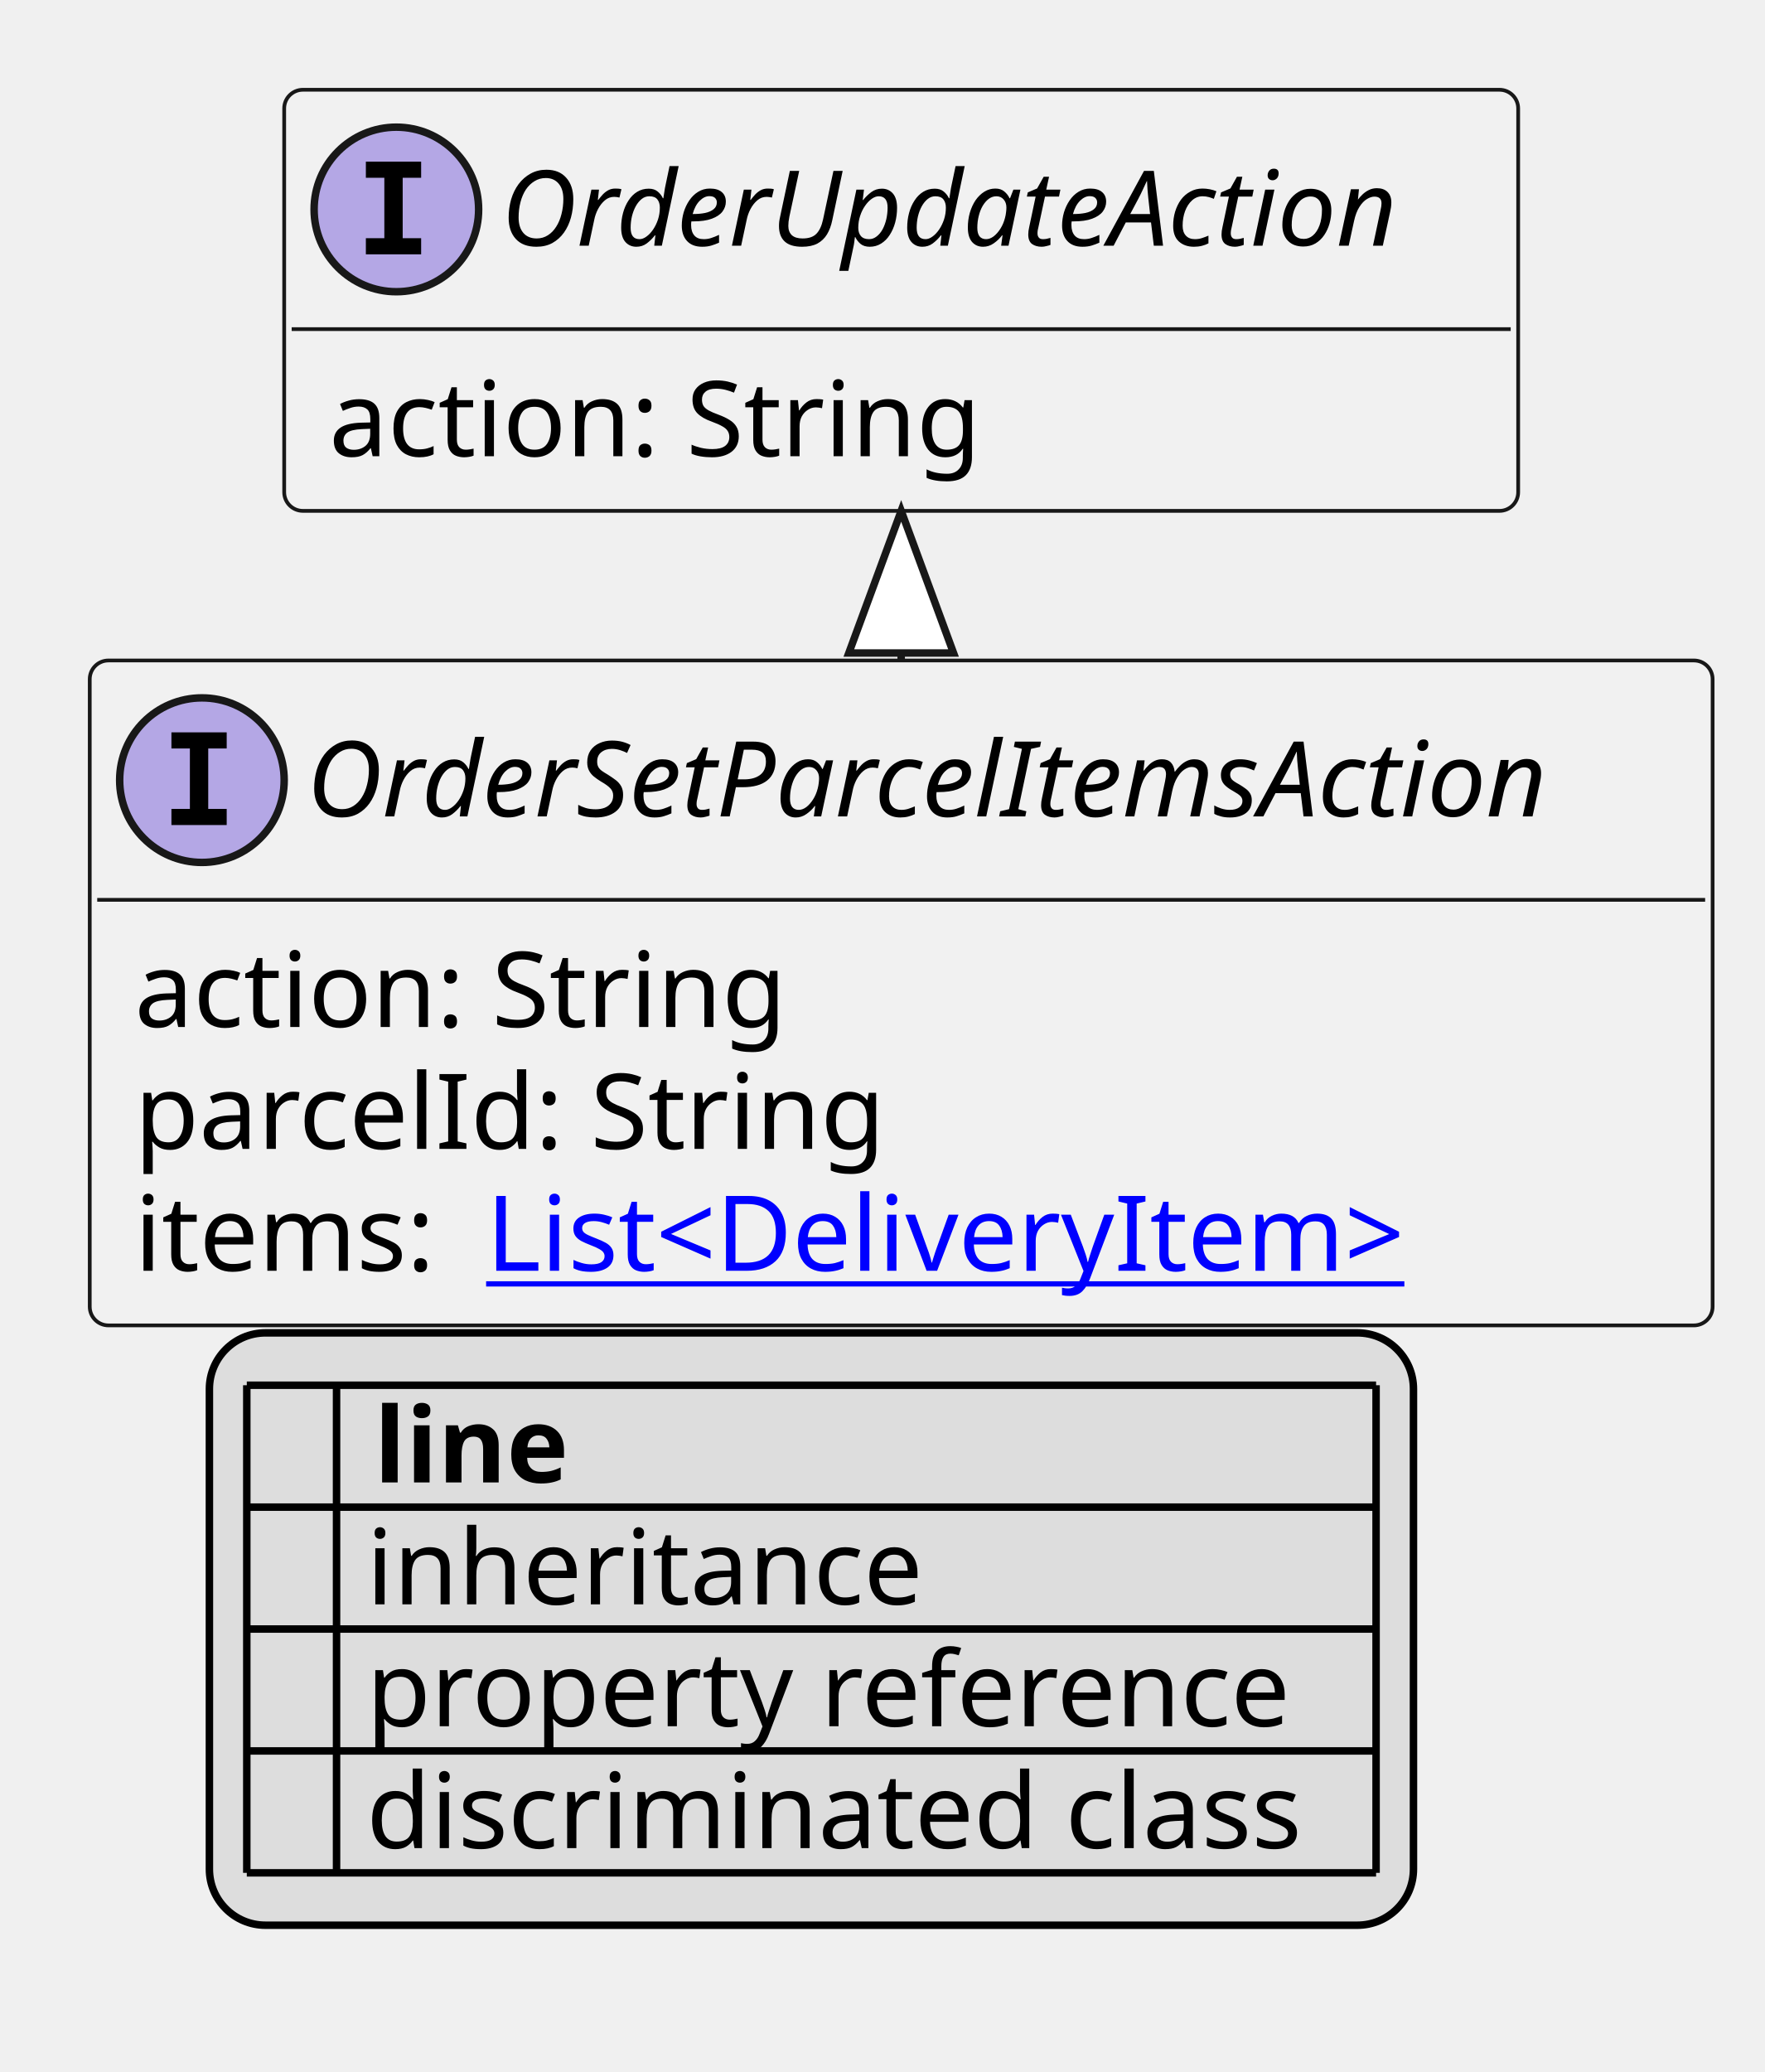
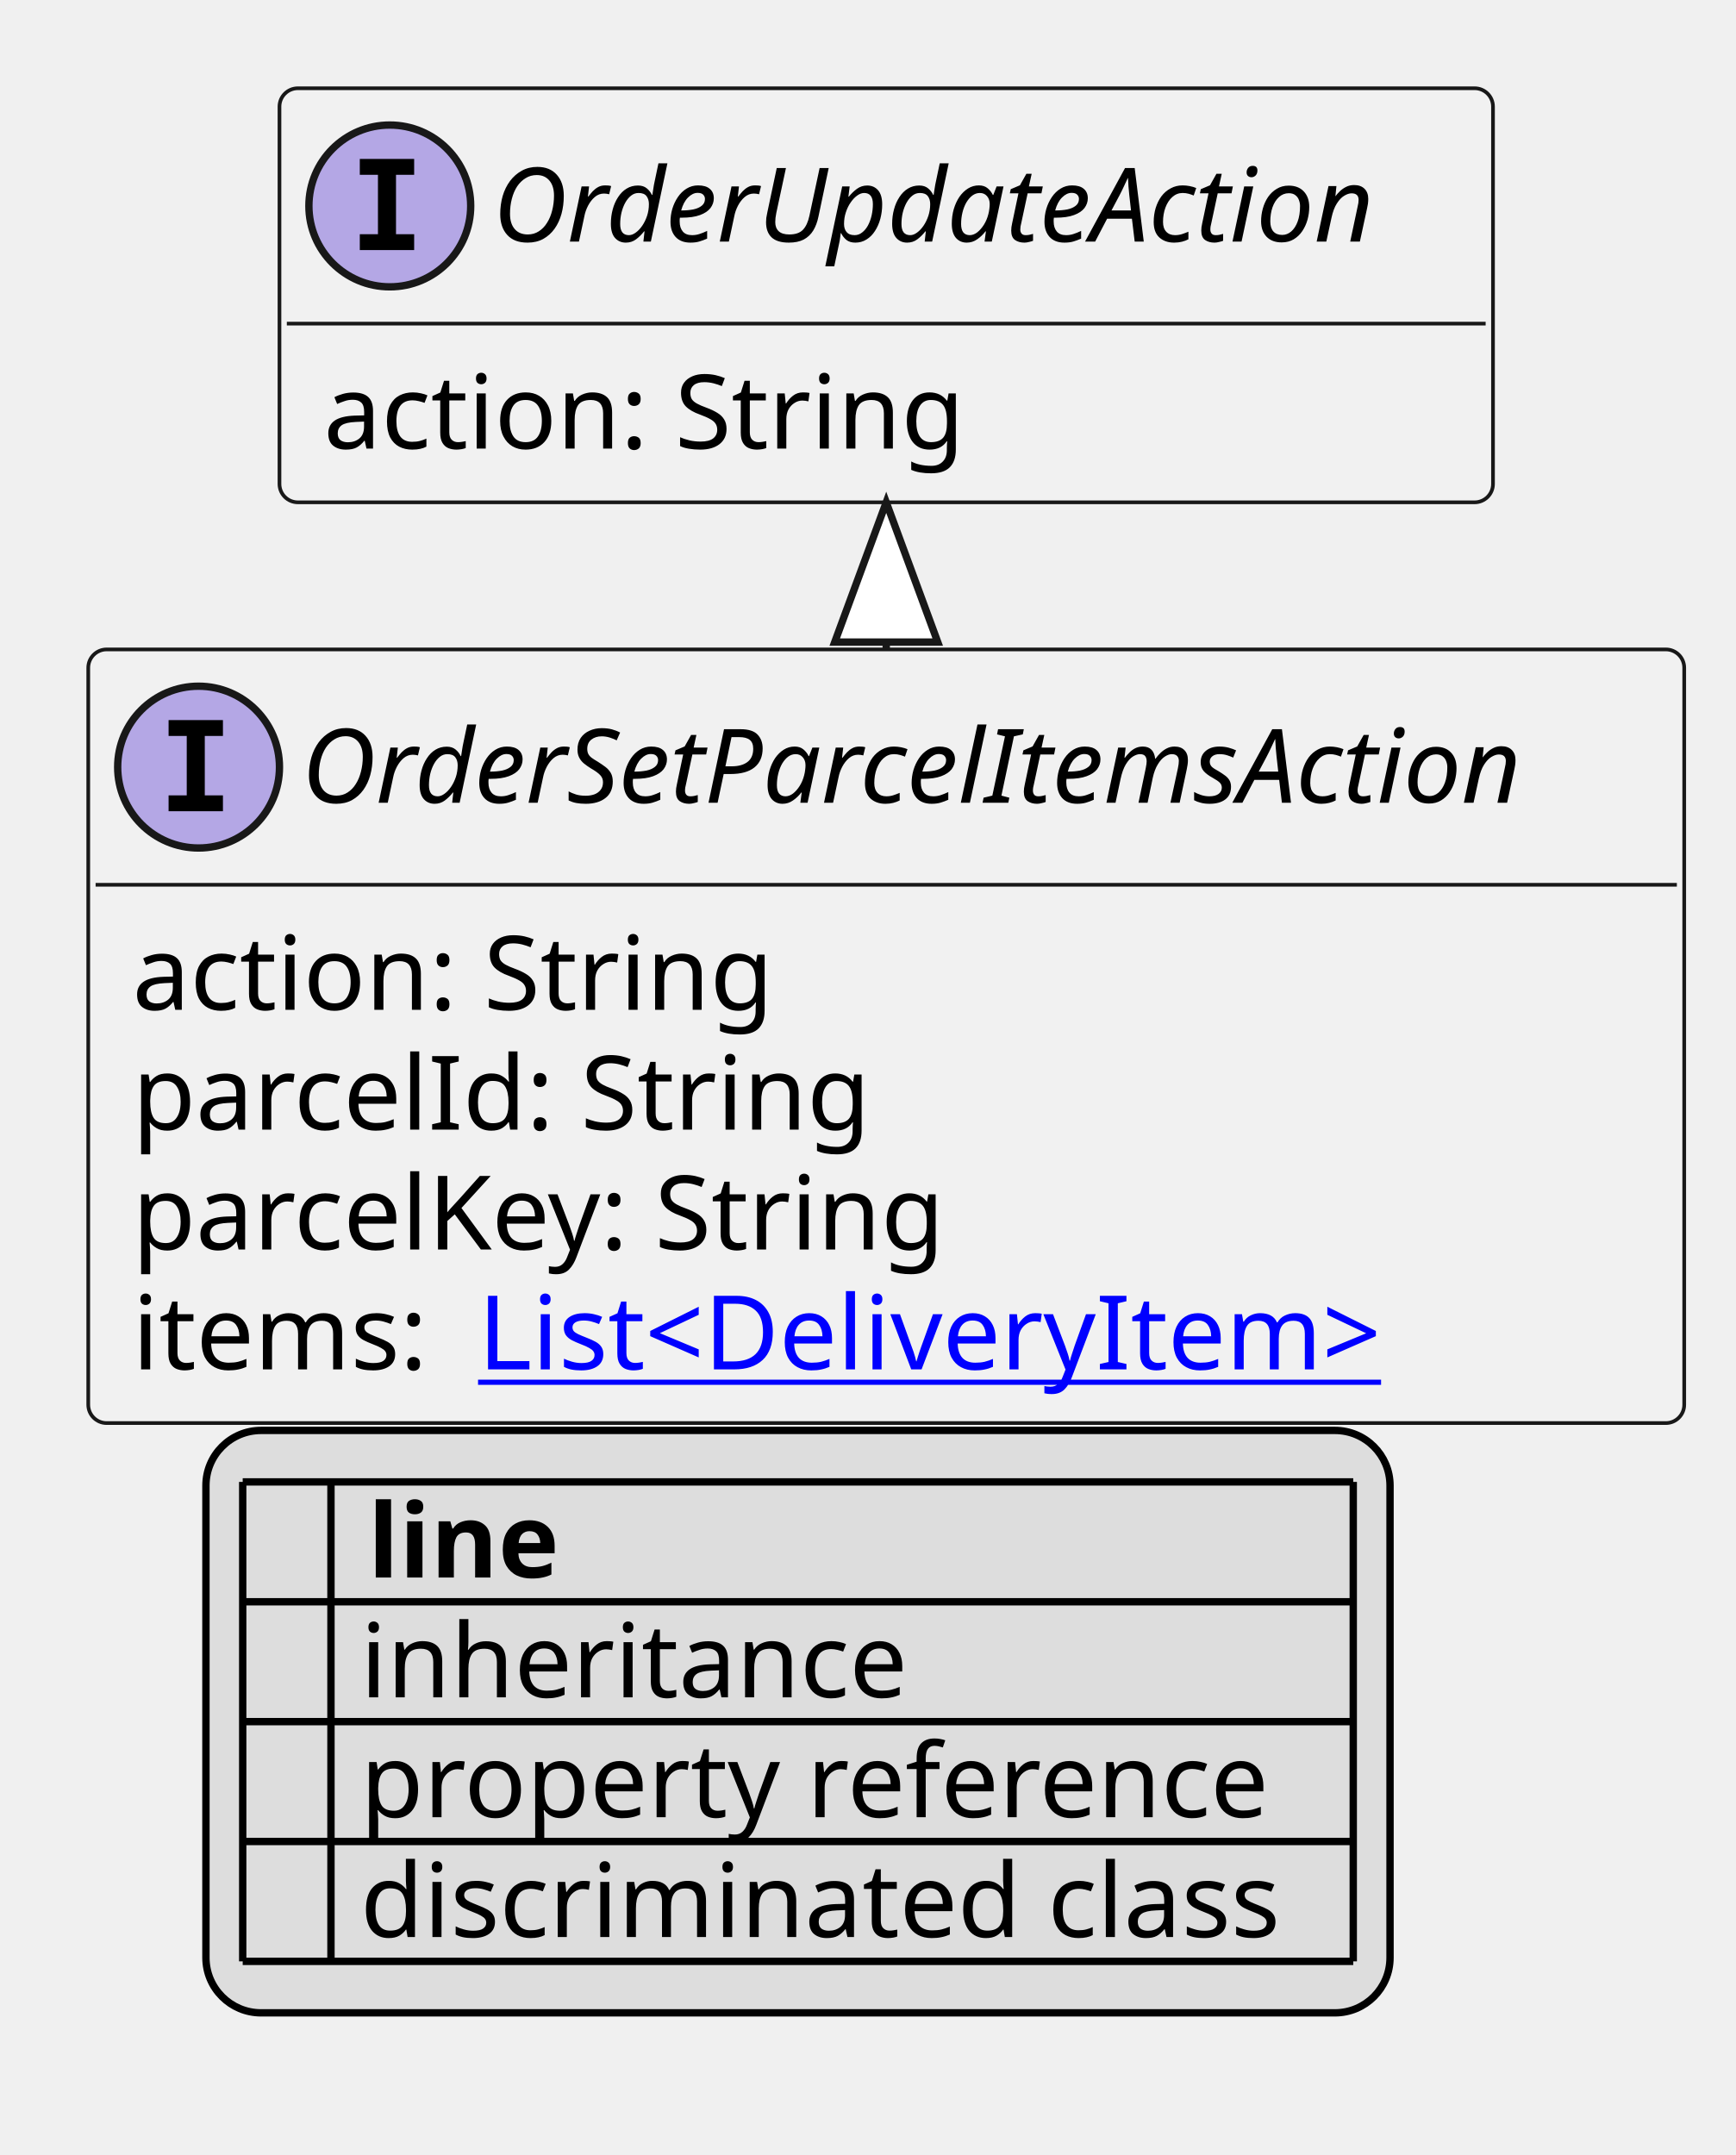
- <svg xmlns="http://www.w3.org/2000/svg" xmlns:xlink="http://www.w3.org/1999/xlink" contentStyleType="text/css" height="277px" preserveAspectRatio="none" style="width:236px;height:277px;background:#FFFFFF;" version="1.1" viewBox="0 0 236 277" width="236px" zoomAndPan="magnify">
+ <svg xmlns="http://www.w3.org/2000/svg" xmlns:xlink="http://www.w3.org/1999/xlink" contentStyleType="text/css" height="293px" preserveAspectRatio="none" style="width:236px;height:293px;background:#FFFFFF;" version="1.1" viewBox="0 0 236 293" width="236px" zoomAndPan="magnify">
  <defs>
-     <filter height="1" id="bxtbxfwfgp5kx0" width="1" x="0" y="0">
+     <filter height="1" id="bly09nv3tb9md0" width="1" x="0" y="0">
      <feFlood flood-color="#000000" result="flood" />
      <feComposite in="SourceGraphic" in2="flood" operator="over" />
    </filter>
-     <filter height="1" id="bxtbxfwfgp5kx1" width="1" x="0" y="0">
+     <filter height="1" id="bly09nv3tb9md1" width="1" x="0" y="0">
      <feFlood flood-color="#008000" result="flood" />
      <feComposite in="SourceGraphic" in2="flood" operator="over" />
    </filter>
-     <filter height="1" id="bxtbxfwfgp5kx2" width="1" x="0" y="0">
+     <filter height="1" id="bly09nv3tb9md2" width="1" x="0" y="0">
      <feFlood flood-color="#0000FF" result="flood" />
      <feComposite in="SourceGraphic" in2="flood" operator="over" />
    </filter>
  </defs>
  <g>
    <a href="OrderSetParcelItemsAction.svg" target="_top" title="OrderSetParcelItemsAction.svg" xlink:actuate="onRequest" xlink:href="OrderSetParcelItemsAction.svg" xlink:show="new" xlink:title="OrderSetParcelItemsAction.svg" xlink:type="simple">
      <g id="elem_OrderSetParcelItemsAction">
-         <rect codeLine="10" fill="#F1F1F1" height="88.891" id="OrderSetParcelItemsAction" rx="2.5" ry="2.5" style="stroke:#181818;stroke-width:0.5;" width="217" x="12" y="88.297" />
+         <rect codeLine="10" fill="#F1F1F1" height="105.188" id="OrderSetParcelItemsAction" rx="2.5" ry="2.5" style="stroke:#181818;stroke-width:0.5;" width="217" x="12" y="88.297" />
        <ellipse cx="27" cy="104.297" fill="#B4A7E5" rx="11" ry="11" style="stroke:#181818;stroke-width:1.0;" />
        <path d="M22.922,100.062 L22.922,97.906 L30.312,97.906 L30.312,100.062 L27.844,100.062 L27.844,108.141 L30.312,108.141 L30.312,110.297 L22.922,110.297 L22.922,108.141 L25.391,108.141 L25.391,100.062 L22.922,100.062 Z " fill="#000000" />
        <text fill="#000000" font-family="sans-serif" font-size="14" font-style="italic" lengthAdjust="spacing" textLength="185" x="41" y="109.144">OrderSetParcelItemsAction</text>
        <line style="stroke:#181818;stroke-width:0.5;" x1="13" x2="228" y1="120.297" y2="120.297" />
        <text fill="#000000" font-family="sans-serif" font-size="14" lengthAdjust="spacing" textLength="91" x="18" y="137.292">action: String</text>
        <text fill="#000000" font-family="sans-serif" font-size="14" lengthAdjust="spacing" textLength="103" x="18" y="153.589">parcelId: String</text>
-         <text fill="#000000" font-family="sans-serif" font-size="14" lengthAdjust="spacing" textLength="43" x="18" y="169.886">items:</text>
+         <text fill="#000000" font-family="sans-serif" font-size="14" lengthAdjust="spacing" textLength="116" x="18" y="169.886">parcelKey: String</text>
+         <text fill="#000000" font-family="sans-serif" font-size="14" lengthAdjust="spacing" textLength="43" x="18" y="186.183">items:</text>
        <a href="DeliveryItem.svg" target="_top" title="DeliveryItem.svg" xlink:actuate="onRequest" xlink:href="DeliveryItem.svg" xlink:show="new" xlink:title="DeliveryItem.svg" xlink:type="simple">
-           <text fill="#0000FF" font-family="sans-serif" font-size="14" lengthAdjust="spacing" text-decoration="underline" textLength="131" x="65" y="169.886">List&lt;DeliveryItem&gt;</text>
+           <text fill="#0000FF" font-family="sans-serif" font-size="14" lengthAdjust="spacing" text-decoration="underline" textLength="131" x="65" y="186.183">List&lt;DeliveryItem&gt;</text>
        </a>
      </g>
    </a>
    <a href="OrderUpdateAction.svg" target="_top" title="OrderUpdateAction.svg" xlink:actuate="onRequest" xlink:href="OrderUpdateAction.svg" xlink:show="new" xlink:title="OrderUpdateAction.svg" xlink:type="simple">
      <g id="elem_OrderUpdateAction">
-         <rect codeLine="15" fill="#F1F1F1" height="56.297" id="OrderUpdateAction" rx="2.5" ry="2.5" style="stroke:#181818;stroke-width:0.5;" width="165" x="38" y="12" />
+         <rect codeLine="16" fill="#F1F1F1" height="56.297" id="OrderUpdateAction" rx="2.5" ry="2.5" style="stroke:#181818;stroke-width:0.5;" width="165" x="38" y="12" />
        <ellipse cx="53" cy="28" fill="#B4A7E5" rx="11" ry="11" style="stroke:#181818;stroke-width:1.0;" />
        <path d="M48.922,23.766 L48.922,21.609 L56.312,21.609 L56.312,23.766 L53.844,23.766 L53.844,31.844 L56.312,31.844 L56.312,34 L48.922,34 L48.922,31.844 L51.391,31.844 L51.391,23.766 L48.922,23.766 Z " fill="#000000" />
        <text fill="#000000" font-family="sans-serif" font-size="14" font-style="italic" lengthAdjust="spacing" textLength="133" x="67" y="32.847">OrderUpdateAction</text>
        <line style="stroke:#181818;stroke-width:0.5;" x1="39" x2="202" y1="44" y2="44" />
        <text fill="#000000" font-family="sans-serif" font-size="14" lengthAdjust="spacing" textLength="91" x="44" y="60.995">action: String</text>
      </g>
    </a>
    <line style="stroke:#181818;stroke-width:1.0;" x1="120.5" x2="120.5" y1="68.297" y2="88.297" />
    <polygon fill="#FFFFFF" points="120.5,68.297,113.5,87.297,127.5,87.297,120.5,68.297" style="stroke:#181818;stroke-width:1.0;" />
-     <rect fill="#DDDDDD" height="79.188" id="_legend" rx="7.5" ry="7.5" style="stroke:#000000;stroke-width:1.0;" width="161" x="28" y="178.188" />
-     <text fill="#000000" font-family="sans-serif" font-size="14" font-weight="bold" lengthAdjust="spacing" textLength="5" x="33" y="198.183"> </text>
-     <text fill="#000000" font-family="sans-serif" font-size="14" font-weight="bold" lengthAdjust="spacing" textLength="28" x="50" y="198.183">line</text>
-     <text fill="#000000" filter="url(#bxtbxfwfgp5kx0)" font-family="sans-serif" font-size="14" lengthAdjust="spacing" textLength="12" x="33" y="214.48">   </text>
-     <text fill="#000000" font-family="sans-serif" font-size="14" lengthAdjust="spacing" textLength="77" x="49" y="214.48">inheritance</text>
-     <text fill="#000000" filter="url(#bxtbxfwfgp5kx1)" font-family="sans-serif" font-size="14" lengthAdjust="spacing" textLength="12" x="33" y="230.776">   </text>
-     <text fill="#000000" font-family="sans-serif" font-size="14" lengthAdjust="spacing" textLength="129" x="49" y="230.776">property reference</text>
-     <text fill="#000000" filter="url(#bxtbxfwfgp5kx2)" font-family="sans-serif" font-size="14" lengthAdjust="spacing" textLength="12" x="33" y="247.073">   </text>
-     <text fill="#000000" font-family="sans-serif" font-size="14" lengthAdjust="spacing" textLength="131" x="49" y="247.073">discriminated class</text>
-     <line style="stroke:#000000;stroke-width:1.0;" x1="33" x2="184" y1="185.188" y2="185.188" />
+     <rect fill="#DDDDDD" height="79.188" id="_legend" rx="7.5" ry="7.5" style="stroke:#000000;stroke-width:1.0;" width="161" x="28" y="194.484" />
+     <text fill="#000000" font-family="sans-serif" font-size="14" font-weight="bold" lengthAdjust="spacing" textLength="5" x="33" y="214.48"> </text>
+     <text fill="#000000" font-family="sans-serif" font-size="14" font-weight="bold" lengthAdjust="spacing" textLength="28" x="50" y="214.48">line</text>
+     <text fill="#000000" filter="url(#bly09nv3tb9md0)" font-family="sans-serif" font-size="14" lengthAdjust="spacing" textLength="12" x="33" y="230.776">   </text>
+     <text fill="#000000" font-family="sans-serif" font-size="14" lengthAdjust="spacing" textLength="77" x="49" y="230.776">inheritance</text>
+     <text fill="#000000" filter="url(#bly09nv3tb9md1)" font-family="sans-serif" font-size="14" lengthAdjust="spacing" textLength="12" x="33" y="247.073">   </text>
+     <text fill="#000000" font-family="sans-serif" font-size="14" lengthAdjust="spacing" textLength="129" x="49" y="247.073">property reference</text>
+     <text fill="#000000" filter="url(#bly09nv3tb9md2)" font-family="sans-serif" font-size="14" lengthAdjust="spacing" textLength="12" x="33" y="263.37">   </text>
+     <text fill="#000000" font-family="sans-serif" font-size="14" lengthAdjust="spacing" textLength="131" x="49" y="263.37">discriminated class</text>
    <line style="stroke:#000000;stroke-width:1.0;" x1="33" x2="184" y1="201.484" y2="201.484" />
    <line style="stroke:#000000;stroke-width:1.0;" x1="33" x2="184" y1="217.781" y2="217.781" />
    <line style="stroke:#000000;stroke-width:1.0;" x1="33" x2="184" y1="234.078" y2="234.078" />
    <line style="stroke:#000000;stroke-width:1.0;" x1="33" x2="184" y1="250.375" y2="250.375" />
-     <line style="stroke:#000000;stroke-width:1.0;" x1="33" x2="33" y1="185.188" y2="250.375" />
-     <line style="stroke:#000000;stroke-width:1.0;" x1="45" x2="45" y1="185.188" y2="250.375" />
-     <line style="stroke:#000000;stroke-width:1.0;" x1="184" x2="184" y1="185.188" y2="250.375" />
+     <line style="stroke:#000000;stroke-width:1.0;" x1="33" x2="184" y1="266.672" y2="266.672" />
+     <line style="stroke:#000000;stroke-width:1.0;" x1="33" x2="33" y1="201.484" y2="266.672" />
+     <line style="stroke:#000000;stroke-width:1.0;" x1="45" x2="45" y1="201.484" y2="266.672" />
+     <line style="stroke:#000000;stroke-width:1.0;" x1="184" x2="184" y1="201.484" y2="266.672" />
  </g>
</svg>
